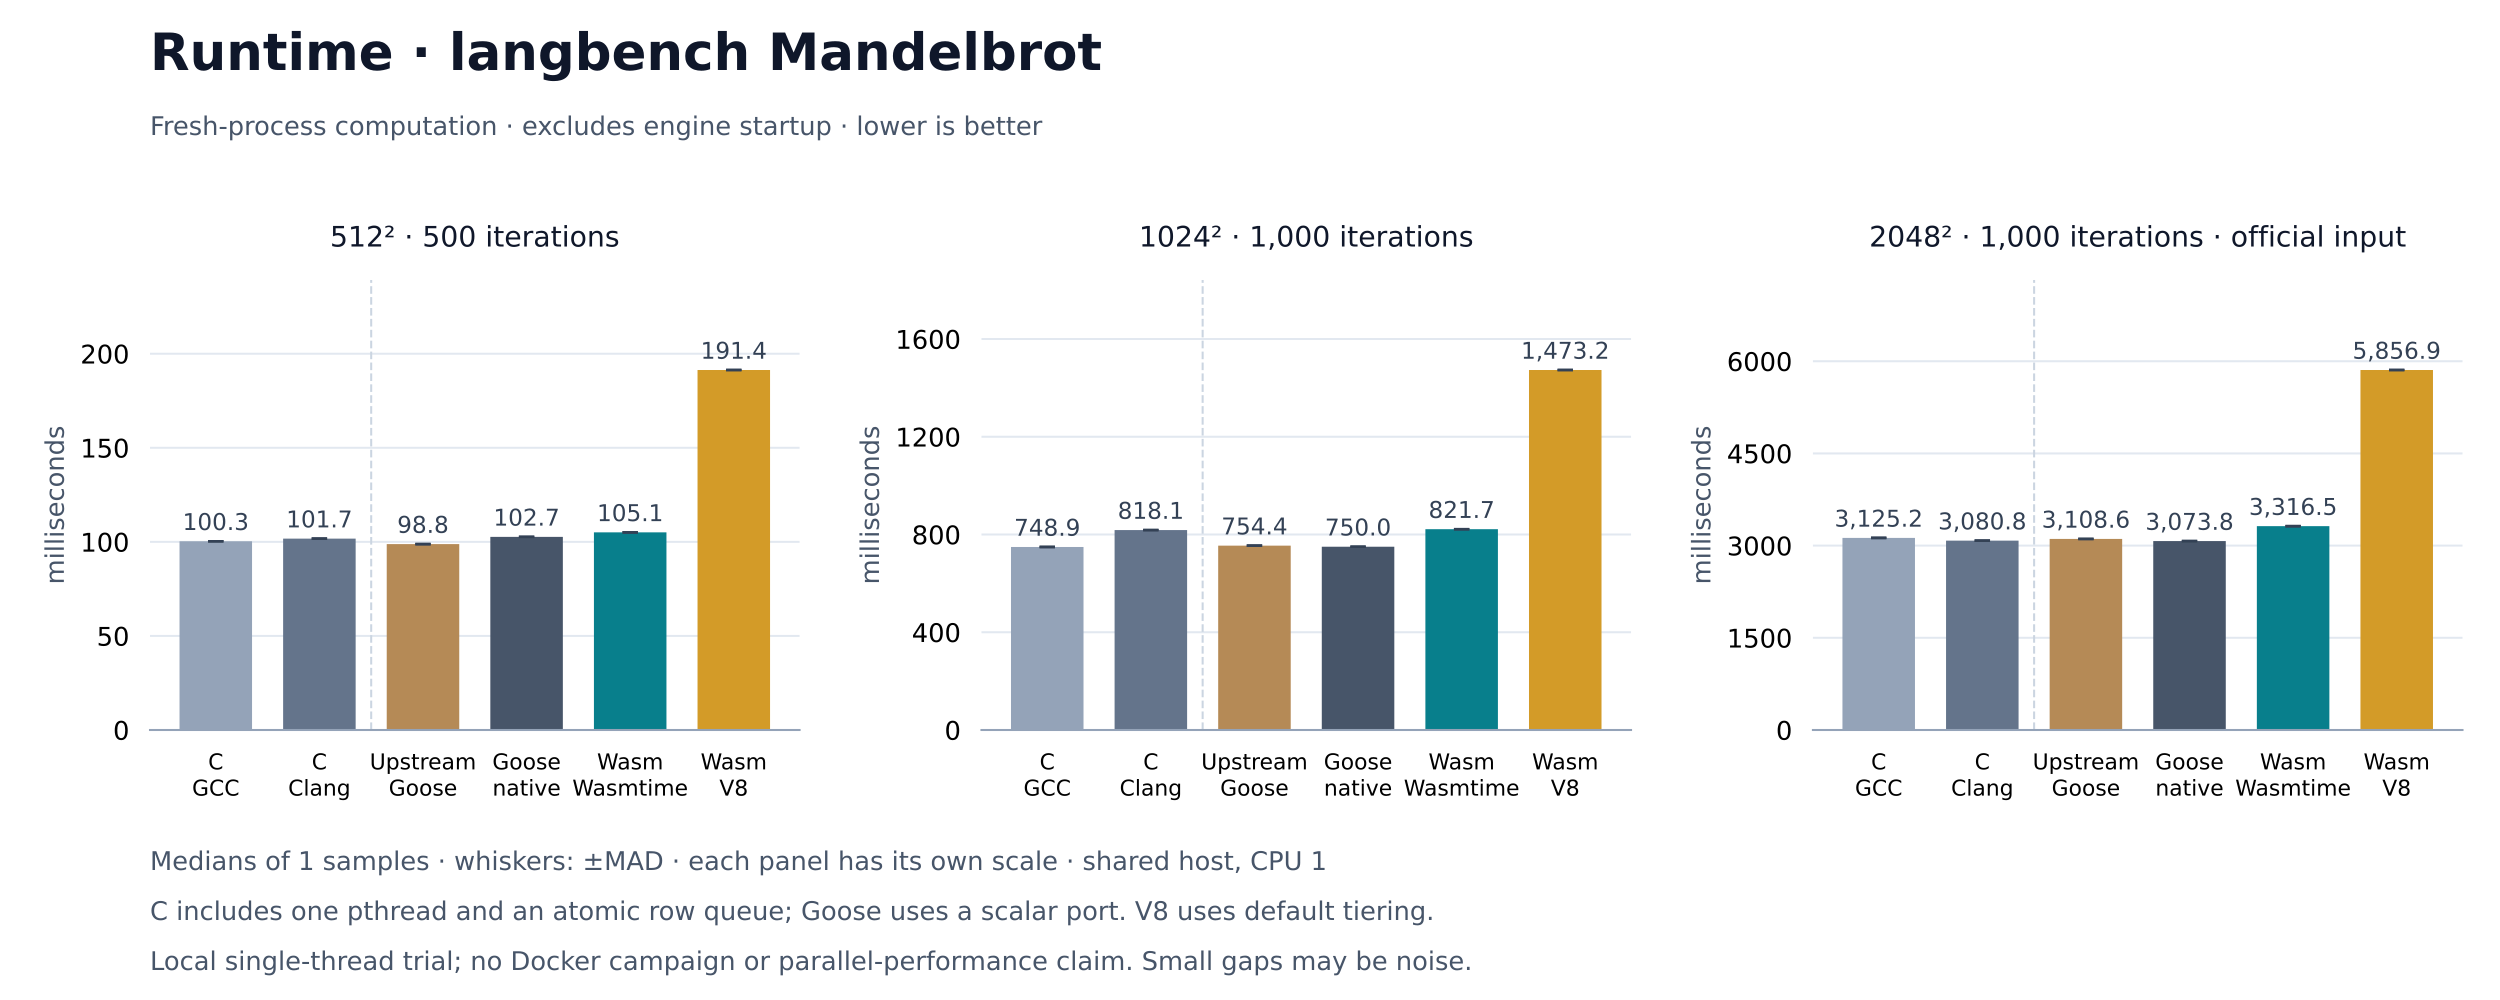
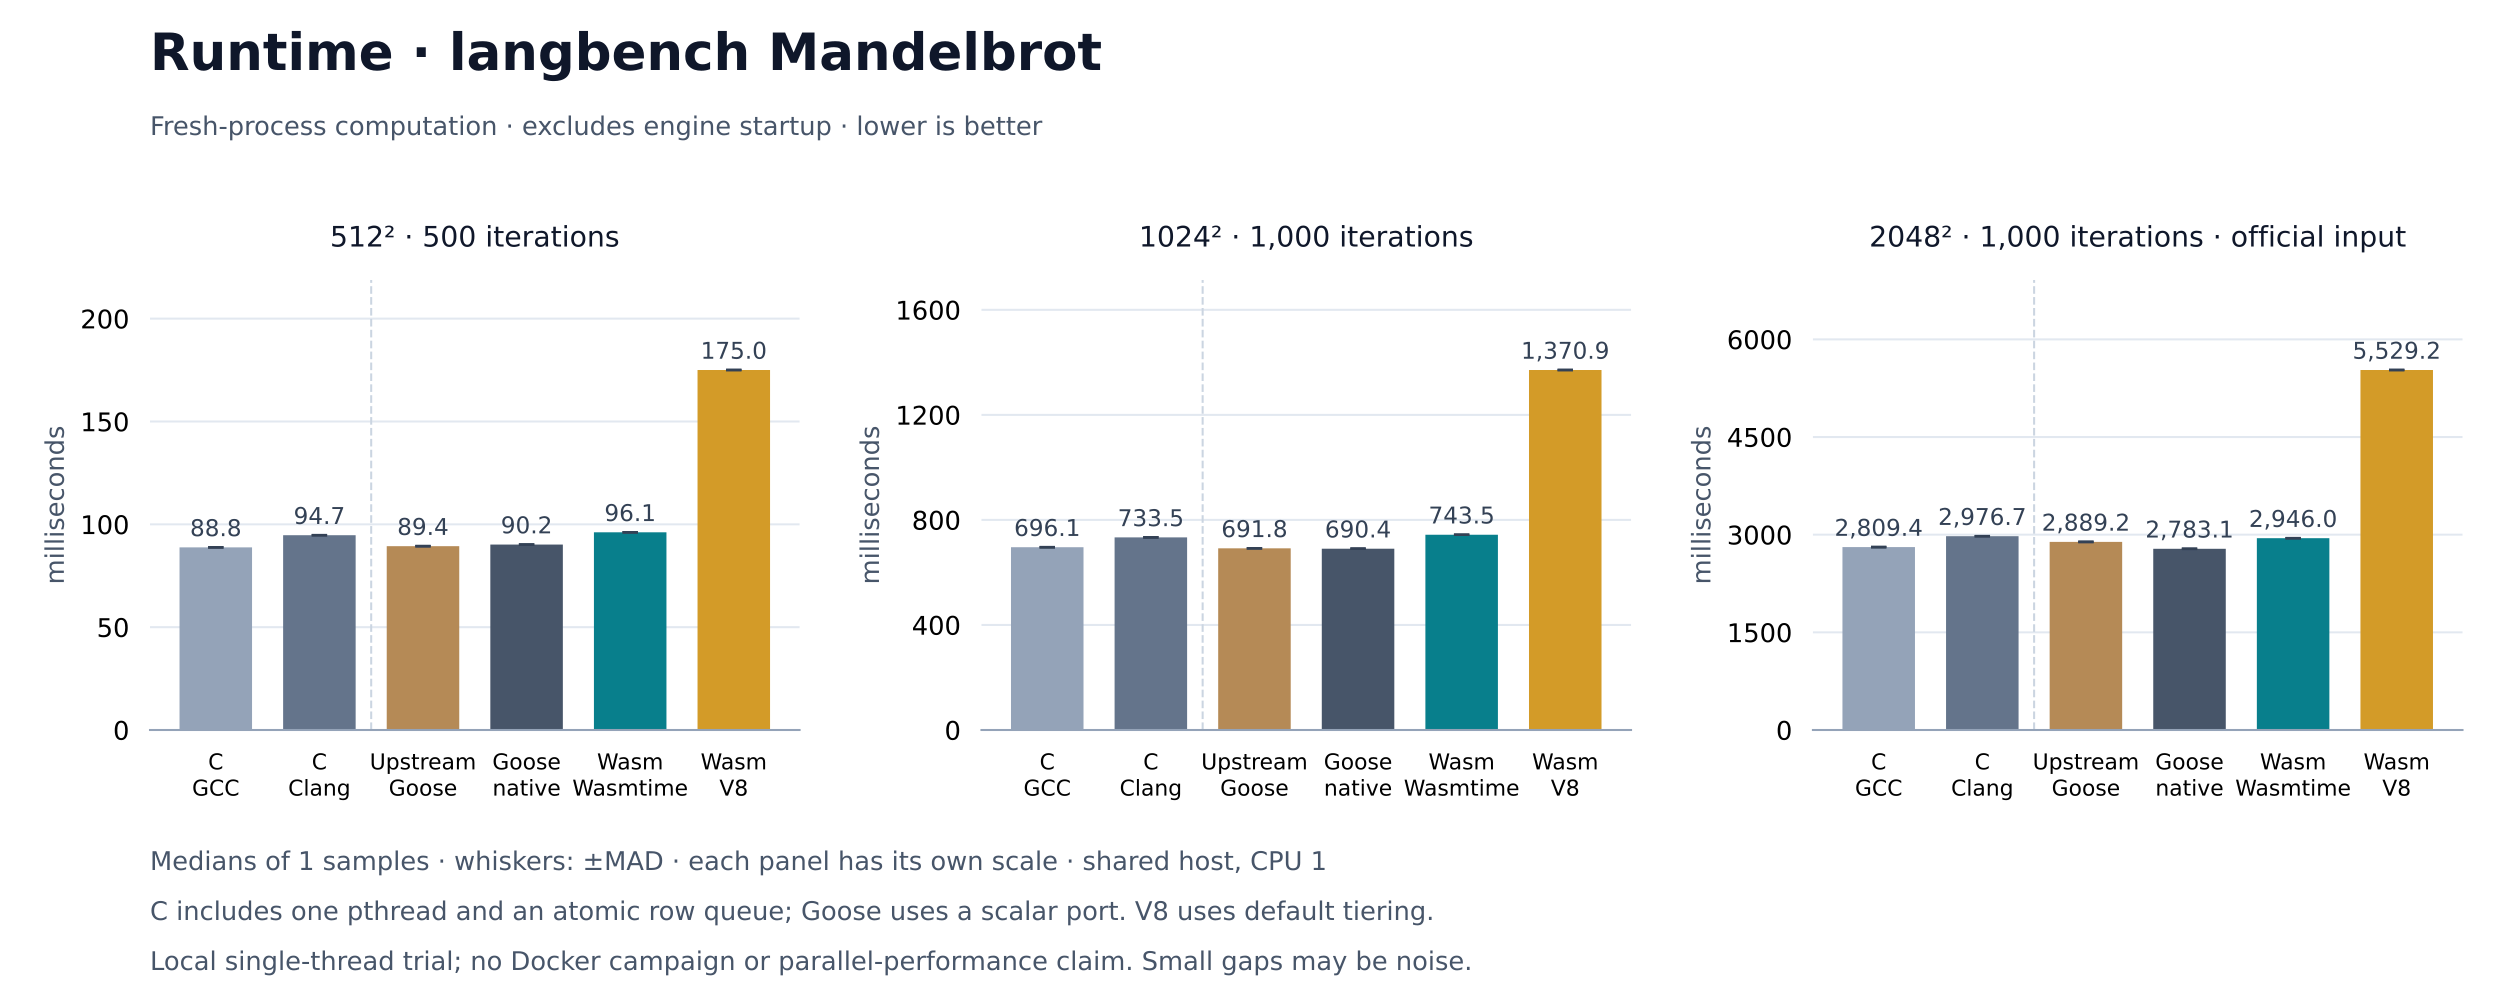
<svg xmlns="http://www.w3.org/2000/svg" xmlns:xlink="http://www.w3.org/1999/xlink" width="972pt" height="388.8pt" viewBox="0 0 972 388.8" version="1.1">
  <defs>
    <style type="text/css">*{stroke-linejoin: round; stroke-linecap: butt}</style>
  </defs>
  <g id="figure_1">
    <g id="patch_1">
      <path d="M 0 388.8 L 972 388.8 L 972 0 L 0 0 z " style="fill: #ffffff" />
    </g>
    <g id="axes_1">
      <g id="patch_2">
        <path d="M 58.32 283.824 L 310.876 283.824 L 310.876 108.864 L 58.32 108.864 z " style="fill: #ffffff" />
      </g>
      <g id="matplotlib.axis_1">
        <g id="xtick_1">
          <g id="line2d_1" />
          <g id="text_1">
            <text style="font-size: 8.5px; font-family: 'DejaVu Sans'" transform="translate(80.93016 299.1328)">C</text>
            <text style="font-size: 8.5px; font-family: 'DejaVu Sans'" transform="translate(74.66938 309.3345)">GCC</text>
          </g>
        </g>
        <g id="xtick_2">
          <g id="line2d_2" />
          <g id="text_2">
            <text style="font-size: 8.5px; font-family: 'DejaVu Sans'" transform="translate(121.2103 299.1328)">C</text>
            <text style="font-size: 8.5px; font-family: 'DejaVu Sans'" transform="translate(112.0336 309.3352)">Clang</text>
          </g>
        </g>
        <g id="xtick_3">
          <g id="line2d_3" />
          <g id="text_3">
            <text style="font-size: 8.5px; font-family: 'DejaVu Sans'" transform="translate(143.7566 299.1328)">Upstream</text>
            <text style="font-size: 8.5px; font-family: 'DejaVu Sans'" transform="translate(151.135 309.3345)">Goose</text>
          </g>
        </g>
        <g id="xtick_4">
          <g id="line2d_4" />
          <g id="text_4">
            <text style="font-size: 8.5px; font-family: 'DejaVu Sans'" transform="translate(191.4151 299.1328)">Goose</text>
            <text style="font-size: 8.5px; font-family: 'DejaVu Sans'" transform="translate(191.4629 309.3352)">native</text>
          </g>
        </g>
        <g id="xtick_5">
          <g id="line2d_5" />
          <g id="text_5">
            <text style="font-size: 8.5px; font-family: 'DejaVu Sans'" transform="translate(232.1294 299.1328)">Wasm</text>
            <text style="font-size: 8.5px; font-family: 'DejaVu Sans'" transform="translate(222.5278 309.3352)">Wasmtime</text>
          </g>
        </g>
        <g id="xtick_6">
          <g id="line2d_6" />
          <g id="text_6">
            <text style="font-size: 8.5px; font-family: 'DejaVu Sans'" transform="translate(272.4095 299.1328)">Wasm</text>
            <text style="font-size: 8.5px; font-family: 'DejaVu Sans'" transform="translate(279.687 309.3345)">V8</text>
          </g>
        </g>
      </g>
      <g id="matplotlib.axis_2">
        <g id="ytick_1">
          <g id="line2d_7">
            <path d="M 58.32 283.824 L 310.876 283.824 " clip-path="url(#peeb7ffb147)" style="fill: none; stroke: #e2e8f0; stroke-width: 0.8; stroke-linecap: square" />
          </g>
          <g id="line2d_8" />
          <g id="text_7">
            <text style="font-size: 10px; font-family: 'DejaVu Sans'; text-anchor: end" x="50.32" y="287.623" transform="rotate(-0 50.32 287.6228)">0</text>
          </g>
        </g>
        <g id="ytick_2">
          <g id="line2d_9">
-             <path d="M 58.32 247.25 L 310.876 247.25 " clip-path="url(#peeb7ffb147)" style="fill: none; stroke: #e2e8f0; stroke-width: 0.8; stroke-linecap: square" />
+             <path d="M 58.32 243.842 L 310.876 243.842 " clip-path="url(#peeb7ffb147)" style="fill: none; stroke: #e2e8f0; stroke-width: 0.8; stroke-linecap: square" />
          </g>
          <g id="line2d_10" />
          <g id="text_8">
-             <text style="font-size: 10px; font-family: 'DejaVu Sans'; text-anchor: end" x="50.32" y="251.049" transform="rotate(-0 50.32 251.0492)">50</text>
+             <text style="font-size: 10px; font-family: 'DejaVu Sans'; text-anchor: end" x="50.32" y="247.64" transform="rotate(-0 50.32 247.6403)">50</text>
          </g>
        </g>
        <g id="ytick_3">
          <g id="line2d_11">
-             <path d="M 58.32 210.677 L 310.876 210.677 " clip-path="url(#peeb7ffb147)" style="fill: none; stroke: #e2e8f0; stroke-width: 0.8; stroke-linecap: square" />
+             <path d="M 58.32 203.859 L 310.876 203.859 " clip-path="url(#peeb7ffb147)" style="fill: none; stroke: #e2e8f0; stroke-width: 0.8; stroke-linecap: square" />
          </g>
          <g id="line2d_12" />
          <g id="text_9">
-             <text style="font-size: 10px; font-family: 'DejaVu Sans'; text-anchor: end" x="50.32" y="214.476" transform="rotate(-0 50.32 214.4757)">100</text>
+             <text style="font-size: 10px; font-family: 'DejaVu Sans'; text-anchor: end" x="50.32" y="207.658" transform="rotate(-0 50.32 207.6578)">100</text>
          </g>
        </g>
        <g id="ytick_4">
          <g id="line2d_13">
-             <path d="M 58.32 174.103 L 310.876 174.103 " clip-path="url(#peeb7ffb147)" style="fill: none; stroke: #e2e8f0; stroke-width: 0.8; stroke-linecap: square" />
+             <path d="M 58.32 163.877 L 310.876 163.877 " clip-path="url(#peeb7ffb147)" style="fill: none; stroke: #e2e8f0; stroke-width: 0.8; stroke-linecap: square" />
          </g>
          <g id="line2d_14" />
          <g id="text_10">
-             <text style="font-size: 10px; font-family: 'DejaVu Sans'; text-anchor: end" x="50.32" y="177.902" transform="rotate(-0 50.32 177.9021)">150</text>
+             <text style="font-size: 10px; font-family: 'DejaVu Sans'; text-anchor: end" x="50.32" y="167.675" transform="rotate(-0 50.32 167.6753)">150</text>
          </g>
        </g>
        <g id="ytick_5">
          <g id="line2d_15">
-             <path d="M 58.32 137.53 L 310.876 137.53 " clip-path="url(#peeb7ffb147)" style="fill: none; stroke: #e2e8f0; stroke-width: 0.8; stroke-linecap: square" />
+             <path d="M 58.32 123.894 L 310.876 123.894 " clip-path="url(#peeb7ffb147)" style="fill: none; stroke: #e2e8f0; stroke-width: 0.8; stroke-linecap: square" />
          </g>
          <g id="line2d_16" />
          <g id="text_11">
-             <text style="font-size: 10px; font-family: 'DejaVu Sans'; text-anchor: end" x="50.32" y="141.328" transform="rotate(-0 50.32 141.3285)">200</text>
+             <text style="font-size: 10px; font-family: 'DejaVu Sans'; text-anchor: end" x="50.32" y="127.693" transform="rotate(-0 50.32 127.6928)">200</text>
          </g>
        </g>
        <g id="text_12">
          <text style="font-size: 10px; font-family: 'DejaVu Sans'; text-anchor: middle; fill: #475569" x="24.83" y="196.344" transform="rotate(-90 24.83016 196.344)">milliseconds</text>
        </g>
      </g>
      <g id="patch_3">
-         <path d="M 69.8 283.824 L 97.996 283.824 L 97.996 210.443 L 69.8 210.443 z " clip-path="url(#peeb7ffb147)" style="fill: #94a3b8" />
+         <path d="M 69.8 283.824 L 97.996 283.824 L 97.996 212.818 L 69.8 212.818 z " clip-path="url(#peeb7ffb147)" style="fill: #94a3b8" />
      </g>
      <g id="patch_4">
-         <path d="M 110.08 283.824 L 138.276 283.824 L 138.276 209.418 L 110.08 209.418 z " clip-path="url(#peeb7ffb147)" style="fill: #64748b" />
+         <path d="M 110.08 283.824 L 138.276 283.824 L 138.276 208.09 L 110.08 208.09 z " clip-path="url(#peeb7ffb147)" style="fill: #64748b" />
      </g>
      <g id="patch_5">
-         <path d="M 150.36 283.824 L 178.556 283.824 L 178.556 211.546 L 150.36 211.546 z " clip-path="url(#peeb7ffb147)" style="fill: #b58a56" />
+         <path d="M 150.36 283.824 L 178.556 283.824 L 178.556 212.353 L 150.36 212.353 z " clip-path="url(#peeb7ffb147)" style="fill: #b58a56" />
      </g>
      <g id="patch_6">
-         <path d="M 190.64 283.824 L 218.836 283.824 L 218.836 208.738 L 190.64 208.738 z " clip-path="url(#peeb7ffb147)" style="fill: #475569" />
+         <path d="M 190.64 283.824 L 218.836 283.824 L 218.836 211.725 L 190.64 211.725 z " clip-path="url(#peeb7ffb147)" style="fill: #475569" />
      </g>
      <g id="patch_7">
-         <path d="M 230.92 283.824 L 259.116 283.824 L 259.116 206.978 L 230.92 206.978 z " clip-path="url(#peeb7ffb147)" style="fill: #087f8c" />
+         <path d="M 230.92 283.824 L 259.116 283.824 L 259.116 206.959 L 230.92 206.959 z " clip-path="url(#peeb7ffb147)" style="fill: #087f8c" />
      </g>
      <g id="patch_8">
        <path d="M 271.2 283.824 L 299.396 283.824 L 299.396 143.856 L 271.2 143.856 z " clip-path="url(#peeb7ffb147)" style="fill: #d39b28" />
      </g>
      <g id="LineCollection_1">
-         <path d="M 83.898 210.443 L 83.898 210.443 " clip-path="url(#peeb7ffb147)" style="fill: none; stroke: #334155; stroke-width: 0.8" />
-         <path d="M 124.178 209.418 L 124.178 209.418 " clip-path="url(#peeb7ffb147)" style="fill: none; stroke: #334155; stroke-width: 0.8" />
-         <path d="M 164.458 211.546 L 164.458 211.546 " clip-path="url(#peeb7ffb147)" style="fill: none; stroke: #334155; stroke-width: 0.8" />
-         <path d="M 204.738 208.738 L 204.738 208.738 " clip-path="url(#peeb7ffb147)" style="fill: none; stroke: #334155; stroke-width: 0.8" />
-         <path d="M 245.018 206.978 L 245.018 206.978 " clip-path="url(#peeb7ffb147)" style="fill: none; stroke: #334155; stroke-width: 0.8" />
+         <path d="M 83.898 212.818 L 83.898 212.818 " clip-path="url(#peeb7ffb147)" style="fill: none; stroke: #334155; stroke-width: 0.8" />
+         <path d="M 124.178 208.09 L 124.178 208.09 " clip-path="url(#peeb7ffb147)" style="fill: none; stroke: #334155; stroke-width: 0.8" />
+         <path d="M 164.458 212.353 L 164.458 212.353 " clip-path="url(#peeb7ffb147)" style="fill: none; stroke: #334155; stroke-width: 0.8" />
+         <path d="M 204.738 211.725 L 204.738 211.725 " clip-path="url(#peeb7ffb147)" style="fill: none; stroke: #334155; stroke-width: 0.8" />
+         <path d="M 245.018 206.959 L 245.018 206.959 " clip-path="url(#peeb7ffb147)" style="fill: none; stroke: #334155; stroke-width: 0.8" />
        <path d="M 285.298 143.856 L 285.298 143.856 " clip-path="url(#peeb7ffb147)" style="fill: none; stroke: #334155; stroke-width: 0.8" />
      </g>
      <g id="line2d_17">
        <defs>
          <path id="md6abe20cdd" d="M 3 0 L -3 -0 " style="stroke: #334155" />
        </defs>
        <g clip-path="url(#peeb7ffb147)">
-           <use xlink:href="#md6abe20cdd" x="83.898" y="210.443" style="fill: #1f77b4; stroke: #334155" />
-           <use xlink:href="#md6abe20cdd" x="124.178" y="209.418" style="fill: #1f77b4; stroke: #334155" />
-           <use xlink:href="#md6abe20cdd" x="164.458" y="211.546" style="fill: #1f77b4; stroke: #334155" />
-           <use xlink:href="#md6abe20cdd" x="204.738" y="208.738" style="fill: #1f77b4; stroke: #334155" />
-           <use xlink:href="#md6abe20cdd" x="245.018" y="206.978" style="fill: #1f77b4; stroke: #334155" />
+           <use xlink:href="#md6abe20cdd" x="83.898" y="212.818" style="fill: #1f77b4; stroke: #334155" />
+           <use xlink:href="#md6abe20cdd" x="124.178" y="208.09" style="fill: #1f77b4; stroke: #334155" />
+           <use xlink:href="#md6abe20cdd" x="164.458" y="212.353" style="fill: #1f77b4; stroke: #334155" />
+           <use xlink:href="#md6abe20cdd" x="204.738" y="211.725" style="fill: #1f77b4; stroke: #334155" />
+           <use xlink:href="#md6abe20cdd" x="245.018" y="206.959" style="fill: #1f77b4; stroke: #334155" />
          <use xlink:href="#md6abe20cdd" x="285.298" y="143.856" style="fill: #1f77b4; stroke: #334155" />
        </g>
      </g>
      <g id="line2d_18">
        <g clip-path="url(#peeb7ffb147)">
-           <use xlink:href="#md6abe20cdd" x="83.898" y="210.443" style="fill: #1f77b4; stroke: #334155" />
-           <use xlink:href="#md6abe20cdd" x="124.178" y="209.418" style="fill: #1f77b4; stroke: #334155" />
-           <use xlink:href="#md6abe20cdd" x="164.458" y="211.546" style="fill: #1f77b4; stroke: #334155" />
-           <use xlink:href="#md6abe20cdd" x="204.738" y="208.738" style="fill: #1f77b4; stroke: #334155" />
-           <use xlink:href="#md6abe20cdd" x="245.018" y="206.978" style="fill: #1f77b4; stroke: #334155" />
+           <use xlink:href="#md6abe20cdd" x="83.898" y="212.818" style="fill: #1f77b4; stroke: #334155" />
+           <use xlink:href="#md6abe20cdd" x="124.178" y="208.09" style="fill: #1f77b4; stroke: #334155" />
+           <use xlink:href="#md6abe20cdd" x="164.458" y="212.353" style="fill: #1f77b4; stroke: #334155" />
+           <use xlink:href="#md6abe20cdd" x="204.738" y="211.725" style="fill: #1f77b4; stroke: #334155" />
+           <use xlink:href="#md6abe20cdd" x="245.018" y="206.959" style="fill: #1f77b4; stroke: #334155" />
          <use xlink:href="#md6abe20cdd" x="285.298" y="143.856" style="fill: #1f77b4; stroke: #334155" />
        </g>
      </g>
      <g id="line2d_19">
        <path d="M 144.318 283.824 L 144.318 108.864 " clip-path="url(#peeb7ffb147)" style="fill: none; stroke-dasharray: 2.96,1.28; stroke-dashoffset: 0; stroke: #cbd5e1; stroke-width: 0.8" />
      </g>
      <g id="patch_9">
        <path d="M 58.32 283.824 L 310.876 283.824 " style="fill: none; stroke: #94a3b8; stroke-width: 0.8; stroke-linejoin: miter; stroke-linecap: square" />
      </g>
      <g id="text_13">
-         <text style="font-size: 9px; font-family: 'DejaVu Sans'; text-anchor: middle; fill: #334155" x="83.898" y="206.069" transform="rotate(-0 83.89786 206.0686)">100.3</text>
+         <text style="font-size: 9px; font-family: 'DejaVu Sans'; text-anchor: middle; fill: #334155" x="83.898" y="208.444" transform="rotate(-0 83.89786 208.4439)">88.8</text>
      </g>
      <g id="text_14">
-         <text style="font-size: 9px; font-family: 'DejaVu Sans'; text-anchor: middle; fill: #334155" x="124.178" y="205.044" transform="rotate(-0 124.178 205.0439)">101.7</text>
+         <text style="font-size: 9px; font-family: 'DejaVu Sans'; text-anchor: middle; fill: #334155" x="124.178" y="203.716" transform="rotate(-0 124.178 203.7158)">94.7</text>
      </g>
      <g id="text_15">
-         <text style="font-size: 9px; font-family: 'DejaVu Sans'; text-anchor: middle; fill: #334155" x="164.458" y="207.172" transform="rotate(-0 164.458 207.1718)">98.8</text>
+         <text style="font-size: 9px; font-family: 'DejaVu Sans'; text-anchor: middle; fill: #334155" x="164.458" y="207.979" transform="rotate(-0 164.458 207.9789)">89.4</text>
      </g>
      <g id="text_16">
-         <text style="font-size: 9px; font-family: 'DejaVu Sans'; text-anchor: middle; fill: #334155" x="204.738" y="204.364" transform="rotate(-0 204.7381 204.3641)">102.7</text>
+         <text style="font-size: 9px; font-family: 'DejaVu Sans'; text-anchor: middle; fill: #334155" x="204.738" y="207.351" transform="rotate(-0 204.7381 207.3507)">90.2</text>
      </g>
      <g id="text_17">
-         <text style="font-size: 9px; font-family: 'DejaVu Sans'; text-anchor: middle; fill: #334155" x="245.018" y="202.604" transform="rotate(-0 245.0182 202.6045)">105.1</text>
+         <text style="font-size: 9px; font-family: 'DejaVu Sans'; text-anchor: middle; fill: #334155" x="245.018" y="202.585" transform="rotate(-0 245.0182 202.5855)">96.1</text>
      </g>
      <g id="text_18">
-         <text style="font-size: 9px; font-family: 'DejaVu Sans'; text-anchor: middle; fill: #334155" x="285.298" y="139.482" transform="rotate(-0 285.2983 139.482)">191.4</text>
+         <text style="font-size: 9px; font-family: 'DejaVu Sans'; text-anchor: middle; fill: #334155" x="285.298" y="139.482" transform="rotate(-0 285.2983 139.482)">175.0</text>
      </g>
      <g id="text_19">
        <text style="font-size: 11px; font-family: 'DejaVu Sans'; text-anchor: middle; fill: #0f172a" x="184.598" y="95.864" transform="rotate(-0 184.5981 95.864)">512² · 500 iterations</text>
      </g>
    </g>
    <g id="axes_2">
      <g id="patch_10">
        <path d="M 381.592 283.824 L 634.148 283.824 L 634.148 108.864 L 381.592 108.864 z " style="fill: #ffffff" />
      </g>
      <g id="matplotlib.axis_3">
        <g id="xtick_7">
          <g id="line2d_20" />
          <g id="text_20">
            <text style="font-size: 8.5px; font-family: 'DejaVu Sans'" transform="translate(404.2021 299.1328)">C</text>
            <text style="font-size: 8.5px; font-family: 'DejaVu Sans'" transform="translate(397.9413 309.3345)">GCC</text>
          </g>
        </g>
        <g id="xtick_8">
          <g id="line2d_21" />
          <g id="text_21">
            <text style="font-size: 8.5px; font-family: 'DejaVu Sans'" transform="translate(444.4822 299.1328)">C</text>
            <text style="font-size: 8.5px; font-family: 'DejaVu Sans'" transform="translate(435.3055 309.3352)">Clang</text>
          </g>
        </g>
        <g id="xtick_9">
          <g id="line2d_22" />
          <g id="text_22">
            <text style="font-size: 8.5px; font-family: 'DejaVu Sans'" transform="translate(467.0285 299.1328)">Upstream</text>
            <text style="font-size: 8.5px; font-family: 'DejaVu Sans'" transform="translate(474.4069 309.3345)">Goose</text>
          </g>
        </g>
        <g id="xtick_10">
          <g id="line2d_23" />
          <g id="text_23">
            <text style="font-size: 8.5px; font-family: 'DejaVu Sans'" transform="translate(514.687 299.1328)">Goose</text>
            <text style="font-size: 8.5px; font-family: 'DejaVu Sans'" transform="translate(514.7348 309.3352)">native</text>
          </g>
        </g>
        <g id="xtick_11">
          <g id="line2d_24" />
          <g id="text_24">
            <text style="font-size: 8.5px; font-family: 'DejaVu Sans'" transform="translate(555.4013 299.1328)">Wasm</text>
            <text style="font-size: 8.5px; font-family: 'DejaVu Sans'" transform="translate(545.7997 309.3352)">Wasmtime</text>
          </g>
        </g>
        <g id="xtick_12">
          <g id="line2d_25" />
          <g id="text_25">
            <text style="font-size: 8.5px; font-family: 'DejaVu Sans'" transform="translate(595.6814 299.1328)">Wasm</text>
            <text style="font-size: 8.5px; font-family: 'DejaVu Sans'" transform="translate(602.9589 309.3345)">V8</text>
          </g>
        </g>
      </g>
      <g id="matplotlib.axis_4">
        <g id="ytick_6">
          <g id="line2d_26">
            <path d="M 381.592 283.824 L 634.148 283.824 " clip-path="url(#p2e645117cb)" style="fill: none; stroke: #e2e8f0; stroke-width: 0.8; stroke-linecap: square" />
          </g>
          <g id="line2d_27" />
          <g id="text_26">
            <text style="font-size: 10px; font-family: 'DejaVu Sans'; text-anchor: end" x="373.592" y="287.623" transform="rotate(-0 373.5919 287.6228)">0</text>
          </g>
        </g>
        <g id="ytick_7">
          <g id="line2d_28">
-             <path d="M 381.592 245.819 L 634.148 245.819 " clip-path="url(#p2e645117cb)" style="fill: none; stroke: #e2e8f0; stroke-width: 0.8; stroke-linecap: square" />
+             <path d="M 381.592 242.984 L 634.148 242.984 " clip-path="url(#p2e645117cb)" style="fill: none; stroke: #e2e8f0; stroke-width: 0.8; stroke-linecap: square" />
          </g>
          <g id="line2d_29" />
          <g id="text_27">
-             <text style="font-size: 10px; font-family: 'DejaVu Sans'; text-anchor: end" x="373.592" y="249.618" transform="rotate(-0 373.5919 249.6181)">400</text>
+             <text style="font-size: 10px; font-family: 'DejaVu Sans'; text-anchor: end" x="373.592" y="246.783" transform="rotate(-0 373.5919 246.7832)">400</text>
          </g>
        </g>
        <g id="ytick_8">
          <g id="line2d_30">
-             <path d="M 381.592 207.815 L 634.148 207.815 " clip-path="url(#p2e645117cb)" style="fill: none; stroke: #e2e8f0; stroke-width: 0.8; stroke-linecap: square" />
+             <path d="M 381.592 202.145 L 634.148 202.145 " clip-path="url(#p2e645117cb)" style="fill: none; stroke: #e2e8f0; stroke-width: 0.8; stroke-linecap: square" />
          </g>
          <g id="line2d_31" />
          <g id="text_28">
-             <text style="font-size: 10px; font-family: 'DejaVu Sans'; text-anchor: end" x="373.592" y="211.613" transform="rotate(-0 373.5919 211.6135)">800</text>
+             <text style="font-size: 10px; font-family: 'DejaVu Sans'; text-anchor: end" x="373.592" y="205.944" transform="rotate(-0 373.5919 205.9436)">800</text>
          </g>
        </g>
        <g id="ytick_9">
          <g id="line2d_32">
-             <path d="M 381.592 169.81 L 634.148 169.81 " clip-path="url(#p2e645117cb)" style="fill: none; stroke: #e2e8f0; stroke-width: 0.8; stroke-linecap: square" />
+             <path d="M 381.592 161.305 L 634.148 161.305 " clip-path="url(#p2e645117cb)" style="fill: none; stroke: #e2e8f0; stroke-width: 0.8; stroke-linecap: square" />
          </g>
          <g id="line2d_33" />
          <g id="text_29">
-             <text style="font-size: 10px; font-family: 'DejaVu Sans'; text-anchor: end" x="373.592" y="173.609" transform="rotate(-0 373.5919 173.6088)">1200</text>
+             <text style="font-size: 10px; font-family: 'DejaVu Sans'; text-anchor: end" x="373.592" y="165.104" transform="rotate(-0 373.5919 165.104)">1200</text>
          </g>
        </g>
        <g id="ytick_10">
          <g id="line2d_34">
-             <path d="M 381.592 131.805 L 634.148 131.805 " clip-path="url(#p2e645117cb)" style="fill: none; stroke: #e2e8f0; stroke-width: 0.8; stroke-linecap: square" />
+             <path d="M 381.592 120.466 L 634.148 120.466 " clip-path="url(#p2e645117cb)" style="fill: none; stroke: #e2e8f0; stroke-width: 0.8; stroke-linecap: square" />
          </g>
          <g id="line2d_35" />
          <g id="text_30">
-             <text style="font-size: 10px; font-family: 'DejaVu Sans'; text-anchor: end" x="373.592" y="135.604" transform="rotate(-0 373.5919 135.6041)">1600</text>
+             <text style="font-size: 10px; font-family: 'DejaVu Sans'; text-anchor: end" x="373.592" y="124.264" transform="rotate(-0 373.5919 124.2644)">1600</text>
          </g>
        </g>
        <g id="text_31">
          <text style="font-size: 10px; font-family: 'DejaVu Sans'; text-anchor: middle; fill: #475569" x="341.74" y="196.344" transform="rotate(-90 341.7396 196.344)">milliseconds</text>
        </g>
      </g>
      <g id="patch_11">
-         <path d="M 393.072 283.824 L 421.268 283.824 L 421.268 212.666 L 393.072 212.666 z " clip-path="url(#p2e645117cb)" style="fill: #94a3b8" />
+         <path d="M 393.072 283.824 L 421.268 283.824 L 421.268 212.757 L 393.072 212.757 z " clip-path="url(#p2e645117cb)" style="fill: #94a3b8" />
      </g>
      <g id="patch_12">
-         <path d="M 433.352 283.824 L 461.548 283.824 L 461.548 206.091 L 433.352 206.091 z " clip-path="url(#p2e645117cb)" style="fill: #64748b" />
+         <path d="M 433.352 283.824 L 461.548 283.824 L 461.548 208.935 L 433.352 208.935 z " clip-path="url(#p2e645117cb)" style="fill: #64748b" />
      </g>
      <g id="patch_13">
-         <path d="M 473.632 283.824 L 501.828 283.824 L 501.828 212.147 L 473.632 212.147 z " clip-path="url(#p2e645117cb)" style="fill: #b58a56" />
+         <path d="M 473.632 283.824 L 501.828 283.824 L 501.828 213.188 L 473.632 213.188 z " clip-path="url(#p2e645117cb)" style="fill: #b58a56" />
      </g>
      <g id="patch_14">
-         <path d="M 513.912 283.824 L 542.108 283.824 L 542.108 212.568 L 513.912 212.568 z " clip-path="url(#p2e645117cb)" style="fill: #475569" />
+         <path d="M 513.912 283.824 L 542.108 283.824 L 542.108 213.339 L 513.912 213.339 z " clip-path="url(#p2e645117cb)" style="fill: #475569" />
      </g>
      <g id="patch_15">
-         <path d="M 554.192 283.824 L 582.388 283.824 L 582.388 205.751 L 554.192 205.751 z " clip-path="url(#p2e645117cb)" style="fill: #087f8c" />
+         <path d="M 554.192 283.824 L 582.388 283.824 L 582.388 207.909 L 554.192 207.909 z " clip-path="url(#p2e645117cb)" style="fill: #087f8c" />
      </g>
      <g id="patch_16">
        <path d="M 594.472 283.824 L 622.668 283.824 L 622.668 143.856 L 594.472 143.856 z " clip-path="url(#p2e645117cb)" style="fill: #d39b28" />
      </g>
      <g id="LineCollection_2">
-         <path d="M 407.17 212.666 L 407.17 212.666 " clip-path="url(#p2e645117cb)" style="fill: none; stroke: #334155; stroke-width: 0.8" />
-         <path d="M 447.45 206.091 L 447.45 206.091 " clip-path="url(#p2e645117cb)" style="fill: none; stroke: #334155; stroke-width: 0.8" />
-         <path d="M 487.73 212.147 L 487.73 212.147 " clip-path="url(#p2e645117cb)" style="fill: none; stroke: #334155; stroke-width: 0.8" />
-         <path d="M 528.01 212.568 L 528.01 212.568 " clip-path="url(#p2e645117cb)" style="fill: none; stroke: #334155; stroke-width: 0.8" />
-         <path d="M 568.29 205.751 L 568.29 205.751 " clip-path="url(#p2e645117cb)" style="fill: none; stroke: #334155; stroke-width: 0.8" />
+         <path d="M 407.17 212.757 L 407.17 212.757 " clip-path="url(#p2e645117cb)" style="fill: none; stroke: #334155; stroke-width: 0.8" />
+         <path d="M 447.45 208.935 L 447.45 208.935 " clip-path="url(#p2e645117cb)" style="fill: none; stroke: #334155; stroke-width: 0.8" />
+         <path d="M 487.73 213.188 L 487.73 213.188 " clip-path="url(#p2e645117cb)" style="fill: none; stroke: #334155; stroke-width: 0.8" />
+         <path d="M 528.01 213.339 L 528.01 213.339 " clip-path="url(#p2e645117cb)" style="fill: none; stroke: #334155; stroke-width: 0.8" />
+         <path d="M 568.29 207.909 L 568.29 207.909 " clip-path="url(#p2e645117cb)" style="fill: none; stroke: #334155; stroke-width: 0.8" />
        <path d="M 608.57 143.856 L 608.57 143.856 " clip-path="url(#p2e645117cb)" style="fill: none; stroke: #334155; stroke-width: 0.8" />
      </g>
      <g id="line2d_36">
        <g clip-path="url(#p2e645117cb)">
-           <use xlink:href="#md6abe20cdd" x="407.17" y="212.666" style="fill: #1f77b4; stroke: #334155" />
-           <use xlink:href="#md6abe20cdd" x="447.45" y="206.091" style="fill: #1f77b4; stroke: #334155" />
-           <use xlink:href="#md6abe20cdd" x="487.73" y="212.147" style="fill: #1f77b4; stroke: #334155" />
-           <use xlink:href="#md6abe20cdd" x="528.01" y="212.568" style="fill: #1f77b4; stroke: #334155" />
-           <use xlink:href="#md6abe20cdd" x="568.29" y="205.751" style="fill: #1f77b4; stroke: #334155" />
+           <use xlink:href="#md6abe20cdd" x="407.17" y="212.757" style="fill: #1f77b4; stroke: #334155" />
+           <use xlink:href="#md6abe20cdd" x="447.45" y="208.935" style="fill: #1f77b4; stroke: #334155" />
+           <use xlink:href="#md6abe20cdd" x="487.73" y="213.188" style="fill: #1f77b4; stroke: #334155" />
+           <use xlink:href="#md6abe20cdd" x="528.01" y="213.339" style="fill: #1f77b4; stroke: #334155" />
+           <use xlink:href="#md6abe20cdd" x="568.29" y="207.909" style="fill: #1f77b4; stroke: #334155" />
          <use xlink:href="#md6abe20cdd" x="608.57" y="143.856" style="fill: #1f77b4; stroke: #334155" />
        </g>
      </g>
      <g id="line2d_37">
        <g clip-path="url(#p2e645117cb)">
-           <use xlink:href="#md6abe20cdd" x="407.17" y="212.666" style="fill: #1f77b4; stroke: #334155" />
-           <use xlink:href="#md6abe20cdd" x="447.45" y="206.091" style="fill: #1f77b4; stroke: #334155" />
-           <use xlink:href="#md6abe20cdd" x="487.73" y="212.147" style="fill: #1f77b4; stroke: #334155" />
-           <use xlink:href="#md6abe20cdd" x="528.01" y="212.568" style="fill: #1f77b4; stroke: #334155" />
-           <use xlink:href="#md6abe20cdd" x="568.29" y="205.751" style="fill: #1f77b4; stroke: #334155" />
+           <use xlink:href="#md6abe20cdd" x="407.17" y="212.757" style="fill: #1f77b4; stroke: #334155" />
+           <use xlink:href="#md6abe20cdd" x="447.45" y="208.935" style="fill: #1f77b4; stroke: #334155" />
+           <use xlink:href="#md6abe20cdd" x="487.73" y="213.188" style="fill: #1f77b4; stroke: #334155" />
+           <use xlink:href="#md6abe20cdd" x="528.01" y="213.339" style="fill: #1f77b4; stroke: #334155" />
+           <use xlink:href="#md6abe20cdd" x="568.29" y="207.909" style="fill: #1f77b4; stroke: #334155" />
          <use xlink:href="#md6abe20cdd" x="608.57" y="143.856" style="fill: #1f77b4; stroke: #334155" />
        </g>
      </g>
      <g id="line2d_38">
        <path d="M 467.59 283.824 L 467.59 108.864 " clip-path="url(#p2e645117cb)" style="fill: none; stroke-dasharray: 2.96,1.28; stroke-dashoffset: 0; stroke: #cbd5e1; stroke-width: 0.8" />
      </g>
      <g id="patch_17">
        <path d="M 381.592 283.824 L 634.148 283.824 " style="fill: none; stroke: #94a3b8; stroke-width: 0.8; stroke-linejoin: miter; stroke-linecap: square" />
      </g>
      <g id="text_32">
-         <text style="font-size: 9px; font-family: 'DejaVu Sans'; text-anchor: middle; fill: #334155" x="407.17" y="208.292" transform="rotate(-0 407.1698 208.2923)">748.9</text>
+         <text style="font-size: 9px; font-family: 'DejaVu Sans'; text-anchor: middle; fill: #334155" x="407.17" y="208.383" transform="rotate(-0 407.1698 208.3829)">696.1</text>
      </g>
      <g id="text_33">
-         <text style="font-size: 9px; font-family: 'DejaVu Sans'; text-anchor: middle; fill: #334155" x="447.45" y="201.717" transform="rotate(-0 447.4499 201.7171)">818.1</text>
+         <text style="font-size: 9px; font-family: 'DejaVu Sans'; text-anchor: middle; fill: #334155" x="447.45" y="204.561" transform="rotate(-0 447.4499 204.5614)">733.5</text>
      </g>
      <g id="text_34">
-         <text style="font-size: 9px; font-family: 'DejaVu Sans'; text-anchor: middle; fill: #334155" x="487.73" y="207.773" transform="rotate(-0 487.73 207.7733)">754.4</text>
+         <text style="font-size: 9px; font-family: 'DejaVu Sans'; text-anchor: middle; fill: #334155" x="487.73" y="208.814" transform="rotate(-0 487.73 208.8136)">691.8</text>
      </g>
      <g id="text_35">
-         <text style="font-size: 9px; font-family: 'DejaVu Sans'; text-anchor: middle; fill: #334155" x="528.01" y="208.194" transform="rotate(-0 528.01 208.1939)">750.0</text>
+         <text style="font-size: 9px; font-family: 'DejaVu Sans'; text-anchor: middle; fill: #334155" x="528.01" y="208.965" transform="rotate(-0 528.01 208.9647)">690.4</text>
      </g>
      <g id="text_36">
-         <text style="font-size: 9px; font-family: 'DejaVu Sans'; text-anchor: middle; fill: #334155" x="568.29" y="201.377" transform="rotate(-0 568.2901 201.3773)">821.7</text>
+         <text style="font-size: 9px; font-family: 'DejaVu Sans'; text-anchor: middle; fill: #334155" x="568.29" y="203.535" transform="rotate(-0 568.2901 203.5351)">743.5</text>
      </g>
      <g id="text_37">
-         <text style="font-size: 9px; font-family: 'DejaVu Sans'; text-anchor: middle; fill: #334155" x="608.57" y="139.482" transform="rotate(-0 608.5702 139.482)">1,473.2</text>
+         <text style="font-size: 9px; font-family: 'DejaVu Sans'; text-anchor: middle; fill: #334155" x="608.57" y="139.482" transform="rotate(-0 608.5702 139.482)">1,370.9</text>
      </g>
      <g id="text_38">
        <text style="font-size: 11px; font-family: 'DejaVu Sans'; text-anchor: middle; fill: #0f172a" x="507.87" y="95.864" transform="rotate(-0 507.87 95.864)">1024² · 1,000 iterations</text>
      </g>
    </g>
    <g id="axes_3">
      <g id="patch_18">
        <path d="M 704.864 283.824 L 957.42 283.824 L 957.42 108.864 L 704.864 108.864 z " style="fill: #ffffff" />
      </g>
      <g id="matplotlib.axis_5">
        <g id="xtick_13">
          <g id="line2d_39" />
          <g id="text_39">
            <text style="font-size: 8.5px; font-family: 'DejaVu Sans'" transform="translate(727.474 299.1328)">C</text>
            <text style="font-size: 8.5px; font-family: 'DejaVu Sans'" transform="translate(721.2132 309.3345)">GCC</text>
          </g>
        </g>
        <g id="xtick_14">
          <g id="line2d_40" />
          <g id="text_40">
            <text style="font-size: 8.5px; font-family: 'DejaVu Sans'" transform="translate(767.7541 299.1328)">C</text>
            <text style="font-size: 8.5px; font-family: 'DejaVu Sans'" transform="translate(758.5774 309.3352)">Clang</text>
          </g>
        </g>
        <g id="xtick_15">
          <g id="line2d_41" />
          <g id="text_41">
            <text style="font-size: 8.5px; font-family: 'DejaVu Sans'" transform="translate(790.3004 299.1328)">Upstream</text>
            <text style="font-size: 8.5px; font-family: 'DejaVu Sans'" transform="translate(797.6788 309.3345)">Goose</text>
          </g>
        </g>
        <g id="xtick_16">
          <g id="line2d_42" />
          <g id="text_42">
            <text style="font-size: 8.5px; font-family: 'DejaVu Sans'" transform="translate(837.9589 299.1328)">Goose</text>
            <text style="font-size: 8.5px; font-family: 'DejaVu Sans'" transform="translate(838.0067 309.3352)">native</text>
          </g>
        </g>
        <g id="xtick_17">
          <g id="line2d_43" />
          <g id="text_43">
            <text style="font-size: 8.5px; font-family: 'DejaVu Sans'" transform="translate(878.6733 299.1328)">Wasm</text>
            <text style="font-size: 8.5px; font-family: 'DejaVu Sans'" transform="translate(869.0716 309.3352)">Wasmtime</text>
          </g>
        </g>
        <g id="xtick_18">
          <g id="line2d_44" />
          <g id="text_44">
            <text style="font-size: 8.5px; font-family: 'DejaVu Sans'" transform="translate(918.9534 299.1328)">Wasm</text>
            <text style="font-size: 8.5px; font-family: 'DejaVu Sans'" transform="translate(926.2308 309.3345)">V8</text>
          </g>
        </g>
      </g>
      <g id="matplotlib.axis_6">
        <g id="ytick_11">
          <g id="line2d_45">
            <path d="M 704.864 283.824 L 957.42 283.824 " clip-path="url(#p51742652c3)" style="fill: none; stroke: #e2e8f0; stroke-width: 0.8; stroke-linecap: square" />
          </g>
          <g id="line2d_46" />
          <g id="text_45">
            <text style="font-size: 10px; font-family: 'DejaVu Sans'; text-anchor: end" x="696.864" y="287.623" transform="rotate(-0 696.8638 287.6228)">0</text>
          </g>
        </g>
        <g id="ytick_12">
          <g id="line2d_47">
-             <path d="M 704.864 247.977 L 957.42 247.977 " clip-path="url(#p51742652c3)" style="fill: none; stroke: #e2e8f0; stroke-width: 0.8; stroke-linecap: square" />
+             <path d="M 704.864 245.852 L 957.42 245.852 " clip-path="url(#p51742652c3)" style="fill: none; stroke: #e2e8f0; stroke-width: 0.8; stroke-linecap: square" />
          </g>
          <g id="line2d_48" />
          <g id="text_46">
-             <text style="font-size: 10px; font-family: 'DejaVu Sans'; text-anchor: end" x="696.864" y="251.776" transform="rotate(-0 696.8638 251.7761)">1500</text>
+             <text style="font-size: 10px; font-family: 'DejaVu Sans'; text-anchor: end" x="696.864" y="249.651" transform="rotate(-0 696.8638 249.6511)">1500</text>
          </g>
        </g>
        <g id="ytick_13">
          <g id="line2d_49">
-             <path d="M 704.864 212.13 L 957.42 212.13 " clip-path="url(#p51742652c3)" style="fill: none; stroke: #e2e8f0; stroke-width: 0.8; stroke-linecap: square" />
+             <path d="M 704.864 207.881 L 957.42 207.881 " clip-path="url(#p51742652c3)" style="fill: none; stroke: #e2e8f0; stroke-width: 0.8; stroke-linecap: square" />
          </g>
          <g id="line2d_50" />
          <g id="text_47">
-             <text style="font-size: 10px; font-family: 'DejaVu Sans'; text-anchor: end" x="696.864" y="215.929" transform="rotate(-0 696.8638 215.9293)">3000</text>
+             <text style="font-size: 10px; font-family: 'DejaVu Sans'; text-anchor: end" x="696.864" y="211.679" transform="rotate(-0 696.8638 211.6795)">3000</text>
          </g>
        </g>
        <g id="ytick_14">
          <g id="line2d_51">
-             <path d="M 704.864 176.284 L 957.42 176.284 " clip-path="url(#p51742652c3)" style="fill: none; stroke: #e2e8f0; stroke-width: 0.8; stroke-linecap: square" />
+             <path d="M 704.864 169.909 L 957.42 169.909 " clip-path="url(#p51742652c3)" style="fill: none; stroke: #e2e8f0; stroke-width: 0.8; stroke-linecap: square" />
          </g>
          <g id="line2d_52" />
          <g id="text_48">
-             <text style="font-size: 10px; font-family: 'DejaVu Sans'; text-anchor: end" x="696.864" y="180.083" transform="rotate(-0 696.8638 180.0826)">4500</text>
+             <text style="font-size: 10px; font-family: 'DejaVu Sans'; text-anchor: end" x="696.864" y="173.708" transform="rotate(-0 696.8638 173.7078)">4500</text>
          </g>
        </g>
        <g id="ytick_15">
          <g id="line2d_53">
-             <path d="M 704.864 140.437 L 957.42 140.437 " clip-path="url(#p51742652c3)" style="fill: none; stroke: #e2e8f0; stroke-width: 0.8; stroke-linecap: square" />
+             <path d="M 704.864 131.937 L 957.42 131.937 " clip-path="url(#p51742652c3)" style="fill: none; stroke: #e2e8f0; stroke-width: 0.8; stroke-linecap: square" />
          </g>
          <g id="line2d_54" />
          <g id="text_49">
-             <text style="font-size: 10px; font-family: 'DejaVu Sans'; text-anchor: end" x="696.864" y="144.236" transform="rotate(-0 696.8638 144.2358)">6000</text>
+             <text style="font-size: 10px; font-family: 'DejaVu Sans'; text-anchor: end" x="696.864" y="135.736" transform="rotate(-0 696.8638 135.7361)">6000</text>
          </g>
        </g>
        <g id="text_50">
          <text style="font-size: 10px; font-family: 'DejaVu Sans'; text-anchor: middle; fill: #475569" x="665.011" y="196.344" transform="rotate(-90 665.0115 196.344)">milliseconds</text>
        </g>
      </g>
      <g id="patch_19">
-         <path d="M 716.344 283.824 L 744.54 283.824 L 744.54 209.138 L 716.344 209.138 z " clip-path="url(#p51742652c3)" style="fill: #94a3b8" />
+         <path d="M 716.344 283.824 L 744.54 283.824 L 744.54 212.705 L 716.344 212.705 z " clip-path="url(#p51742652c3)" style="fill: #94a3b8" />
      </g>
      <g id="patch_20">
-         <path d="M 756.624 283.824 L 784.82 283.824 L 784.82 210.2 L 756.624 210.2 z " clip-path="url(#p51742652c3)" style="fill: #64748b" />
+         <path d="M 756.624 283.824 L 784.82 283.824 L 784.82 208.47 L 756.624 208.47 z " clip-path="url(#p51742652c3)" style="fill: #64748b" />
      </g>
      <g id="patch_21">
-         <path d="M 796.904 283.824 L 825.1 283.824 L 825.1 209.535 L 796.904 209.535 z " clip-path="url(#p51742652c3)" style="fill: #b58a56" />
+         <path d="M 796.904 283.824 L 825.1 283.824 L 825.1 210.687 L 796.904 210.687 z " clip-path="url(#p51742652c3)" style="fill: #b58a56" />
      </g>
      <g id="patch_22">
-         <path d="M 837.184 283.824 L 865.38 283.824 L 865.38 210.368 L 837.184 210.368 z " clip-path="url(#p51742652c3)" style="fill: #475569" />
+         <path d="M 837.184 283.824 L 865.38 283.824 L 865.38 213.372 L 837.184 213.372 z " clip-path="url(#p51742652c3)" style="fill: #475569" />
      </g>
      <g id="patch_23">
-         <path d="M 877.464 283.824 L 905.66 283.824 L 905.66 204.567 L 877.464 204.567 z " clip-path="url(#p51742652c3)" style="fill: #087f8c" />
+         <path d="M 877.464 283.824 L 905.66 283.824 L 905.66 209.248 L 877.464 209.248 z " clip-path="url(#p51742652c3)" style="fill: #087f8c" />
      </g>
      <g id="patch_24">
        <path d="M 917.744 283.824 L 945.94 283.824 L 945.94 143.856 L 917.744 143.856 z " clip-path="url(#p51742652c3)" style="fill: #d39b28" />
      </g>
      <g id="LineCollection_3">
-         <path d="M 730.442 209.138 L 730.442 209.138 " clip-path="url(#p51742652c3)" style="fill: none; stroke: #334155; stroke-width: 0.8" />
-         <path d="M 770.722 210.2 L 770.722 210.2 " clip-path="url(#p51742652c3)" style="fill: none; stroke: #334155; stroke-width: 0.8" />
-         <path d="M 811.002 209.535 L 811.002 209.535 " clip-path="url(#p51742652c3)" style="fill: none; stroke: #334155; stroke-width: 0.8" />
-         <path d="M 851.282 210.368 L 851.282 210.368 " clip-path="url(#p51742652c3)" style="fill: none; stroke: #334155; stroke-width: 0.8" />
-         <path d="M 891.562 204.567 L 891.562 204.567 " clip-path="url(#p51742652c3)" style="fill: none; stroke: #334155; stroke-width: 0.8" />
+         <path d="M 730.442 212.705 L 730.442 212.705 " clip-path="url(#p51742652c3)" style="fill: none; stroke: #334155; stroke-width: 0.8" />
+         <path d="M 770.722 208.47 L 770.722 208.47 " clip-path="url(#p51742652c3)" style="fill: none; stroke: #334155; stroke-width: 0.8" />
+         <path d="M 811.002 210.687 L 811.002 210.687 " clip-path="url(#p51742652c3)" style="fill: none; stroke: #334155; stroke-width: 0.8" />
+         <path d="M 851.282 213.372 L 851.282 213.372 " clip-path="url(#p51742652c3)" style="fill: none; stroke: #334155; stroke-width: 0.8" />
+         <path d="M 891.562 209.248 L 891.562 209.248 " clip-path="url(#p51742652c3)" style="fill: none; stroke: #334155; stroke-width: 0.8" />
        <path d="M 931.842 143.856 L 931.842 143.856 " clip-path="url(#p51742652c3)" style="fill: none; stroke: #334155; stroke-width: 0.8" />
      </g>
      <g id="line2d_55">
        <g clip-path="url(#p51742652c3)">
-           <use xlink:href="#md6abe20cdd" x="730.442" y="209.138" style="fill: #1f77b4; stroke: #334155" />
-           <use xlink:href="#md6abe20cdd" x="770.722" y="210.2" style="fill: #1f77b4; stroke: #334155" />
-           <use xlink:href="#md6abe20cdd" x="811.002" y="209.535" style="fill: #1f77b4; stroke: #334155" />
-           <use xlink:href="#md6abe20cdd" x="851.282" y="210.368" style="fill: #1f77b4; stroke: #334155" />
-           <use xlink:href="#md6abe20cdd" x="891.562" y="204.567" style="fill: #1f77b4; stroke: #334155" />
+           <use xlink:href="#md6abe20cdd" x="730.442" y="212.705" style="fill: #1f77b4; stroke: #334155" />
+           <use xlink:href="#md6abe20cdd" x="770.722" y="208.47" style="fill: #1f77b4; stroke: #334155" />
+           <use xlink:href="#md6abe20cdd" x="811.002" y="210.687" style="fill: #1f77b4; stroke: #334155" />
+           <use xlink:href="#md6abe20cdd" x="851.282" y="213.372" style="fill: #1f77b4; stroke: #334155" />
+           <use xlink:href="#md6abe20cdd" x="891.562" y="209.248" style="fill: #1f77b4; stroke: #334155" />
          <use xlink:href="#md6abe20cdd" x="931.842" y="143.856" style="fill: #1f77b4; stroke: #334155" />
        </g>
      </g>
      <g id="line2d_56">
        <g clip-path="url(#p51742652c3)">
-           <use xlink:href="#md6abe20cdd" x="730.442" y="209.138" style="fill: #1f77b4; stroke: #334155" />
-           <use xlink:href="#md6abe20cdd" x="770.722" y="210.2" style="fill: #1f77b4; stroke: #334155" />
-           <use xlink:href="#md6abe20cdd" x="811.002" y="209.535" style="fill: #1f77b4; stroke: #334155" />
-           <use xlink:href="#md6abe20cdd" x="851.282" y="210.368" style="fill: #1f77b4; stroke: #334155" />
-           <use xlink:href="#md6abe20cdd" x="891.562" y="204.567" style="fill: #1f77b4; stroke: #334155" />
+           <use xlink:href="#md6abe20cdd" x="730.442" y="212.705" style="fill: #1f77b4; stroke: #334155" />
+           <use xlink:href="#md6abe20cdd" x="770.722" y="208.47" style="fill: #1f77b4; stroke: #334155" />
+           <use xlink:href="#md6abe20cdd" x="811.002" y="210.687" style="fill: #1f77b4; stroke: #334155" />
+           <use xlink:href="#md6abe20cdd" x="851.282" y="213.372" style="fill: #1f77b4; stroke: #334155" />
+           <use xlink:href="#md6abe20cdd" x="891.562" y="209.248" style="fill: #1f77b4; stroke: #334155" />
          <use xlink:href="#md6abe20cdd" x="931.842" y="143.856" style="fill: #1f77b4; stroke: #334155" />
        </g>
      </g>
      <g id="line2d_57">
        <path d="M 790.862 283.824 L 790.862 108.864 " clip-path="url(#p51742652c3)" style="fill: none; stroke-dasharray: 2.96,1.28; stroke-dashoffset: 0; stroke: #cbd5e1; stroke-width: 0.8" />
      </g>
      <g id="patch_25">
        <path d="M 704.864 283.824 L 957.42 283.824 " style="fill: none; stroke: #94a3b8; stroke-width: 0.8; stroke-linejoin: miter; stroke-linecap: square" />
      </g>
      <g id="text_51">
-         <text style="font-size: 9px; font-family: 'DejaVu Sans'; text-anchor: middle; fill: #334155" x="730.442" y="204.764" transform="rotate(-0 730.4417 204.7645)">3,125.2</text>
+         <text style="font-size: 9px; font-family: 'DejaVu Sans'; text-anchor: middle; fill: #334155" x="730.442" y="208.331" transform="rotate(-0 730.4417 208.3314)">2,809.4</text>
      </g>
      <g id="text_52">
-         <text style="font-size: 9px; font-family: 'DejaVu Sans'; text-anchor: middle; fill: #334155" x="770.722" y="205.826" transform="rotate(-0 770.7218 205.8255)">3,080.8</text>
+         <text style="font-size: 9px; font-family: 'DejaVu Sans'; text-anchor: middle; fill: #334155" x="770.722" y="204.096" transform="rotate(-0 770.7218 204.096)">2,976.7</text>
      </g>
      <g id="text_53">
-         <text style="font-size: 9px; font-family: 'DejaVu Sans'; text-anchor: middle; fill: #334155" x="811.002" y="205.161" transform="rotate(-0 811.0019 205.1611)">3,108.6</text>
+         <text style="font-size: 9px; font-family: 'DejaVu Sans'; text-anchor: middle; fill: #334155" x="811.002" y="206.313" transform="rotate(-0 811.0019 206.3126)">2,889.2</text>
      </g>
      <g id="text_54">
-         <text style="font-size: 9px; font-family: 'DejaVu Sans'; text-anchor: middle; fill: #334155" x="851.282" y="205.994" transform="rotate(-0 851.282 205.9937)">3,073.8</text>
+         <text style="font-size: 9px; font-family: 'DejaVu Sans'; text-anchor: middle; fill: #334155" x="851.282" y="208.998" transform="rotate(-0 851.282 208.9979)">2,783.1</text>
      </g>
      <g id="text_55">
-         <text style="font-size: 9px; font-family: 'DejaVu Sans'; text-anchor: middle; fill: #334155" x="891.562" y="200.193" transform="rotate(-0 891.562 200.1933)">3,316.5</text>
+         <text style="font-size: 9px; font-family: 'DejaVu Sans'; text-anchor: middle; fill: #334155" x="891.562" y="204.874" transform="rotate(-0 891.562 204.8741)">2,946.0</text>
      </g>
      <g id="text_56">
-         <text style="font-size: 9px; font-family: 'DejaVu Sans'; text-anchor: middle; fill: #334155" x="931.842" y="139.482" transform="rotate(-0 931.8421 139.482)">5,856.9</text>
+         <text style="font-size: 9px; font-family: 'DejaVu Sans'; text-anchor: middle; fill: #334155" x="931.842" y="139.482" transform="rotate(-0 931.8421 139.482)">5,529.2</text>
      </g>
      <g id="text_57">
        <text style="font-size: 11px; font-family: 'DejaVu Sans'; text-anchor: middle; fill: #0f172a" x="831.142" y="95.864" transform="rotate(-0 831.1419 95.864)">2048² · 1,000 iterations · official input</text>
      </g>
    </g>
    <g id="text_58">
      <text style="font-weight: 700; font-size: 20px; font-family: 'DejaVu Sans'; text-anchor: start; fill: #0f172a" x="58.32" y="27.216" transform="rotate(-0 58.32 27.216)">Runtime · langbench Mandelbrot</text>
    </g>
    <g id="text_59">
      <text style="font-size: 10px; font-family: 'DejaVu Sans'; text-anchor: start; fill: #475569" x="58.32" y="52.488" transform="rotate(-0 58.32 52.488)">Fresh-process computation · excludes engine startup · lower is better</text>
    </g>
    <g id="text_60">
      <text style="font-size: 10px; font-family: 'DejaVu Sans'; text-anchor: start; fill: #475569" x="58.32" y="338.256" transform="rotate(-0 58.32 338.256)">Medians of 1 samples · whiskers: ±MAD · each panel has its own scale · shared host, CPU 1</text>
    </g>
    <g id="text_61">
      <text style="font-size: 10px; font-family: 'DejaVu Sans'; text-anchor: start; fill: #475569" x="58.32" y="357.696" transform="rotate(-0 58.32 357.696)">C includes one pthread and an atomic row queue; Goose uses a scalar port. V8 uses default tiering.</text>
    </g>
    <g id="text_62">
      <text style="font-size: 10px; font-family: 'DejaVu Sans'; text-anchor: start; fill: #475569" x="58.32" y="377.136" transform="rotate(-0 58.32 377.136)">Local single-thread trial; no Docker campaign or parallel-performance claim. Small gaps may be noise.</text>
    </g>
  </g>
  <defs>
    <clipPath id="peeb7ffb147">
      <rect x="58.32" y="108.864" width="252.556" height="174.96" />
    </clipPath>
    <clipPath id="p2e645117cb">
      <rect x="381.592" y="108.864" width="252.556" height="174.96" />
    </clipPath>
    <clipPath id="p51742652c3">
      <rect x="704.864" y="108.864" width="252.556" height="174.96" />
    </clipPath>
  </defs>
</svg>
